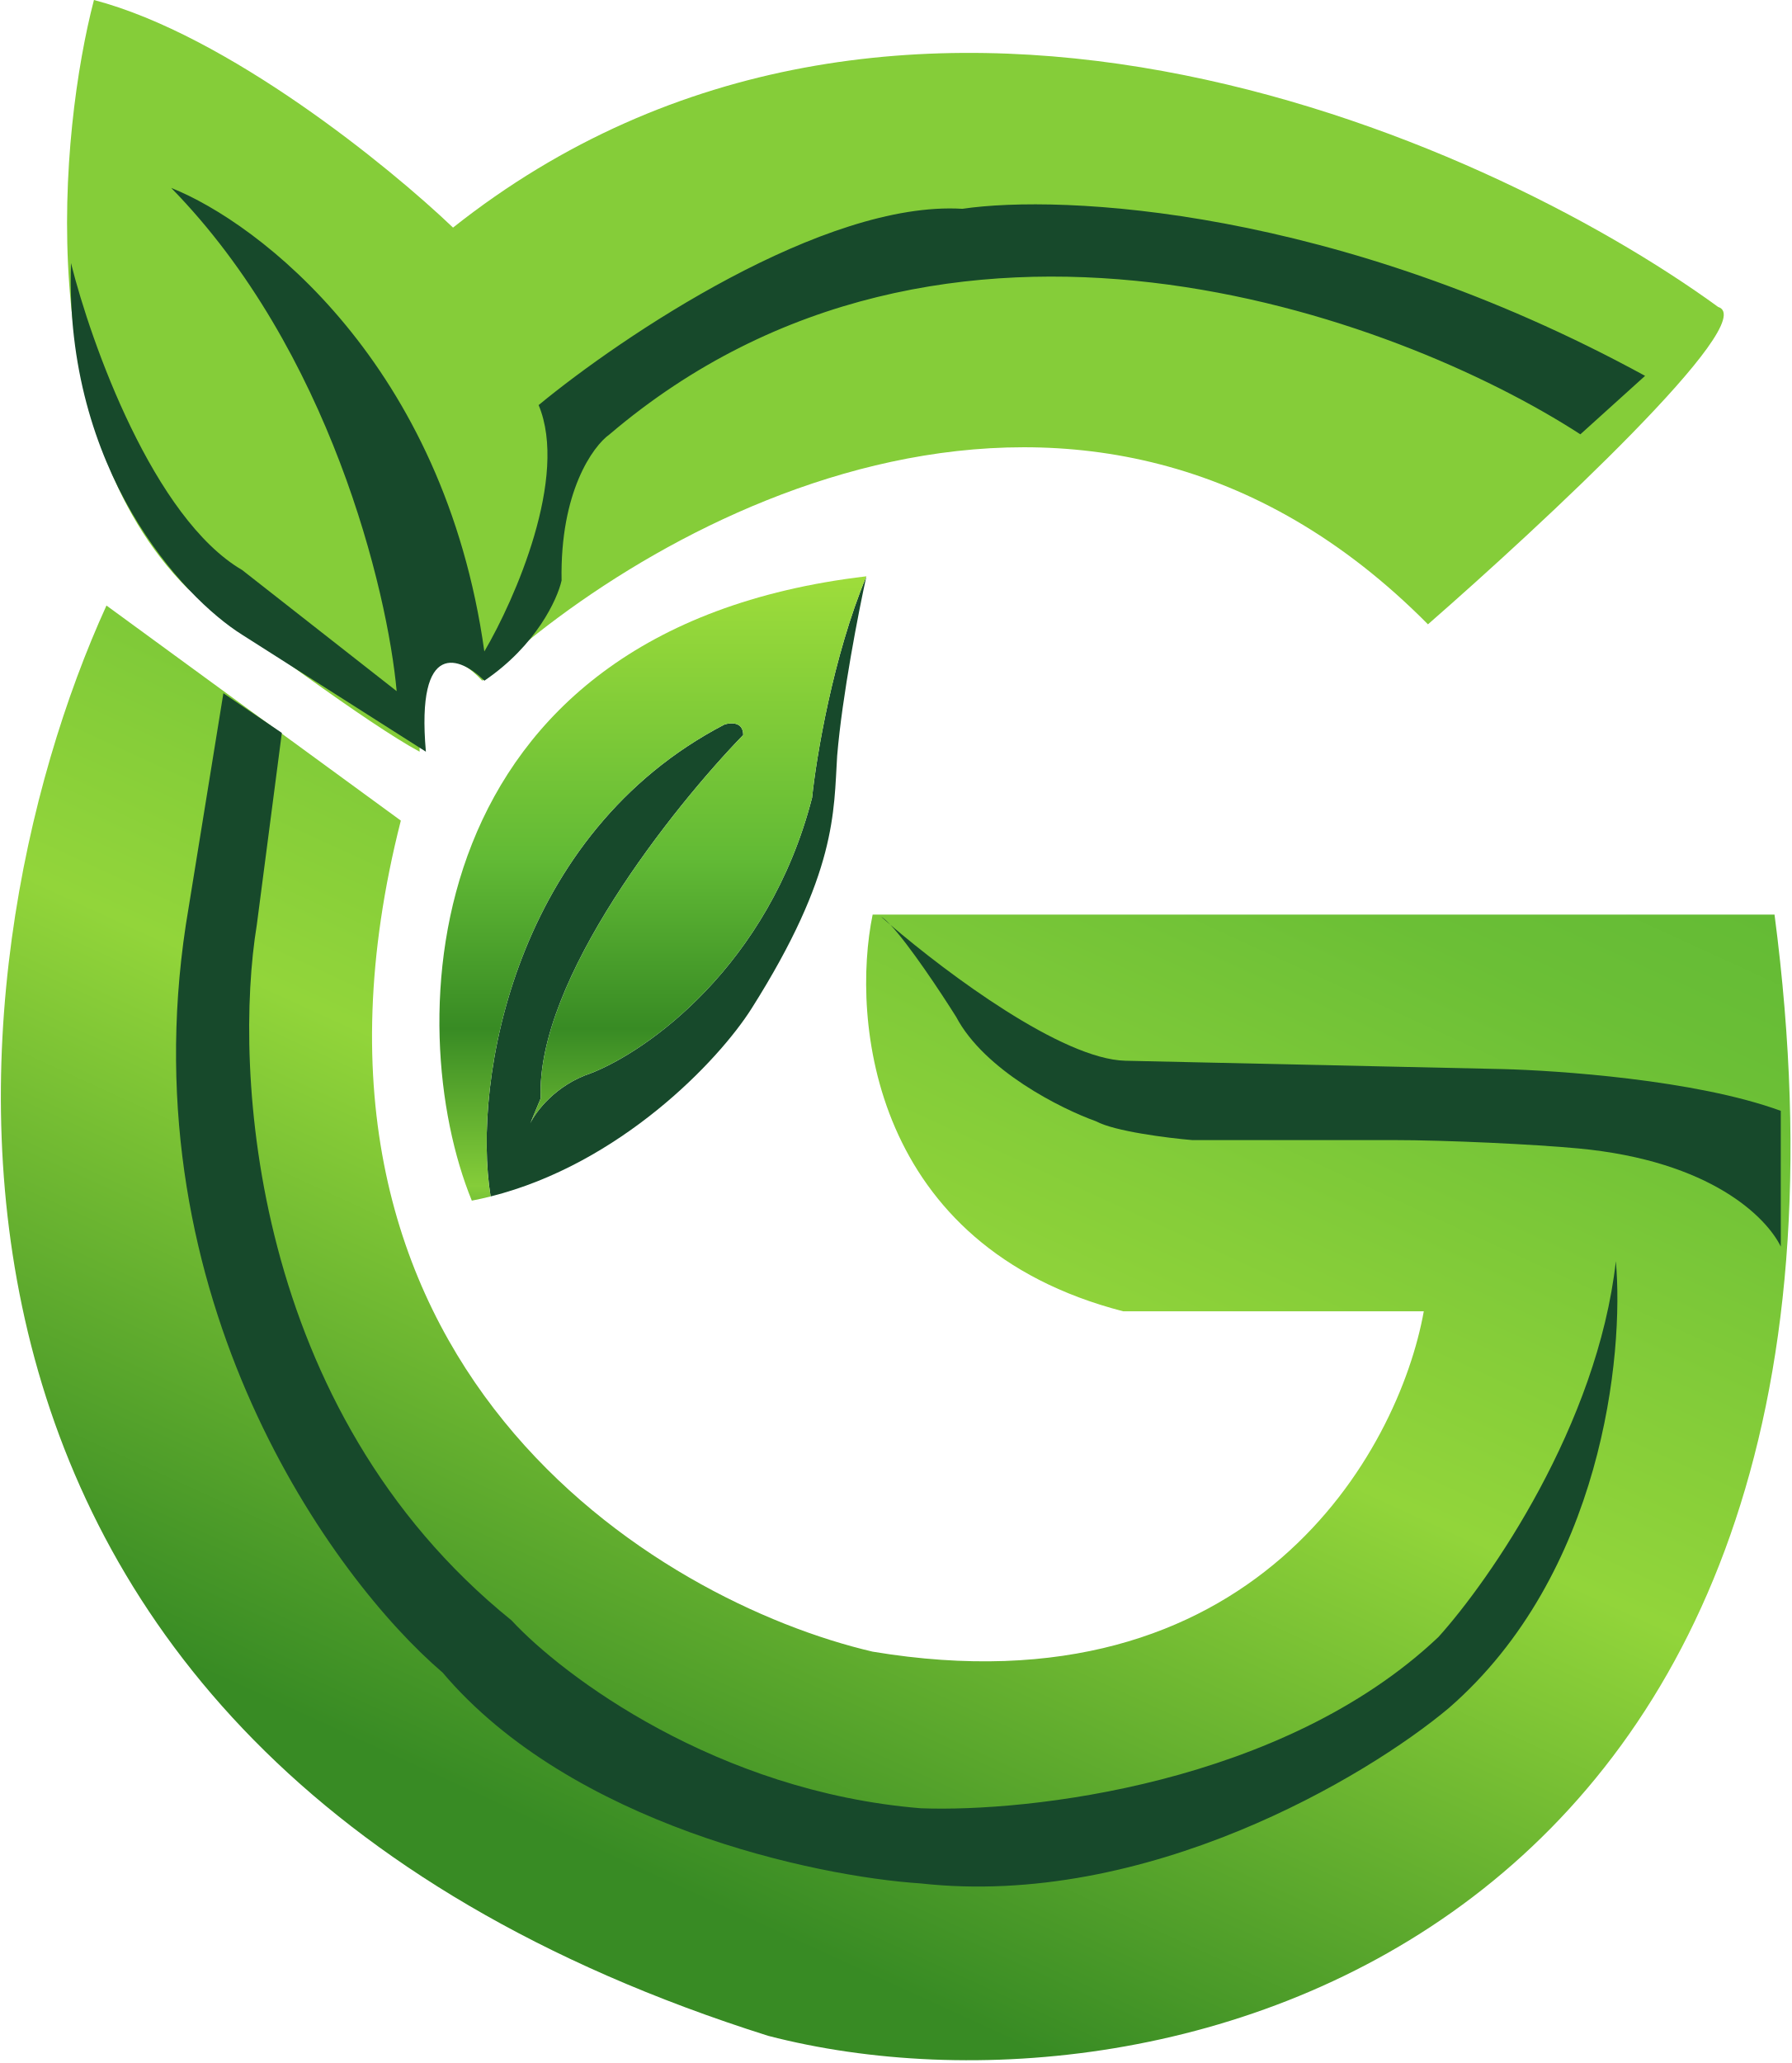
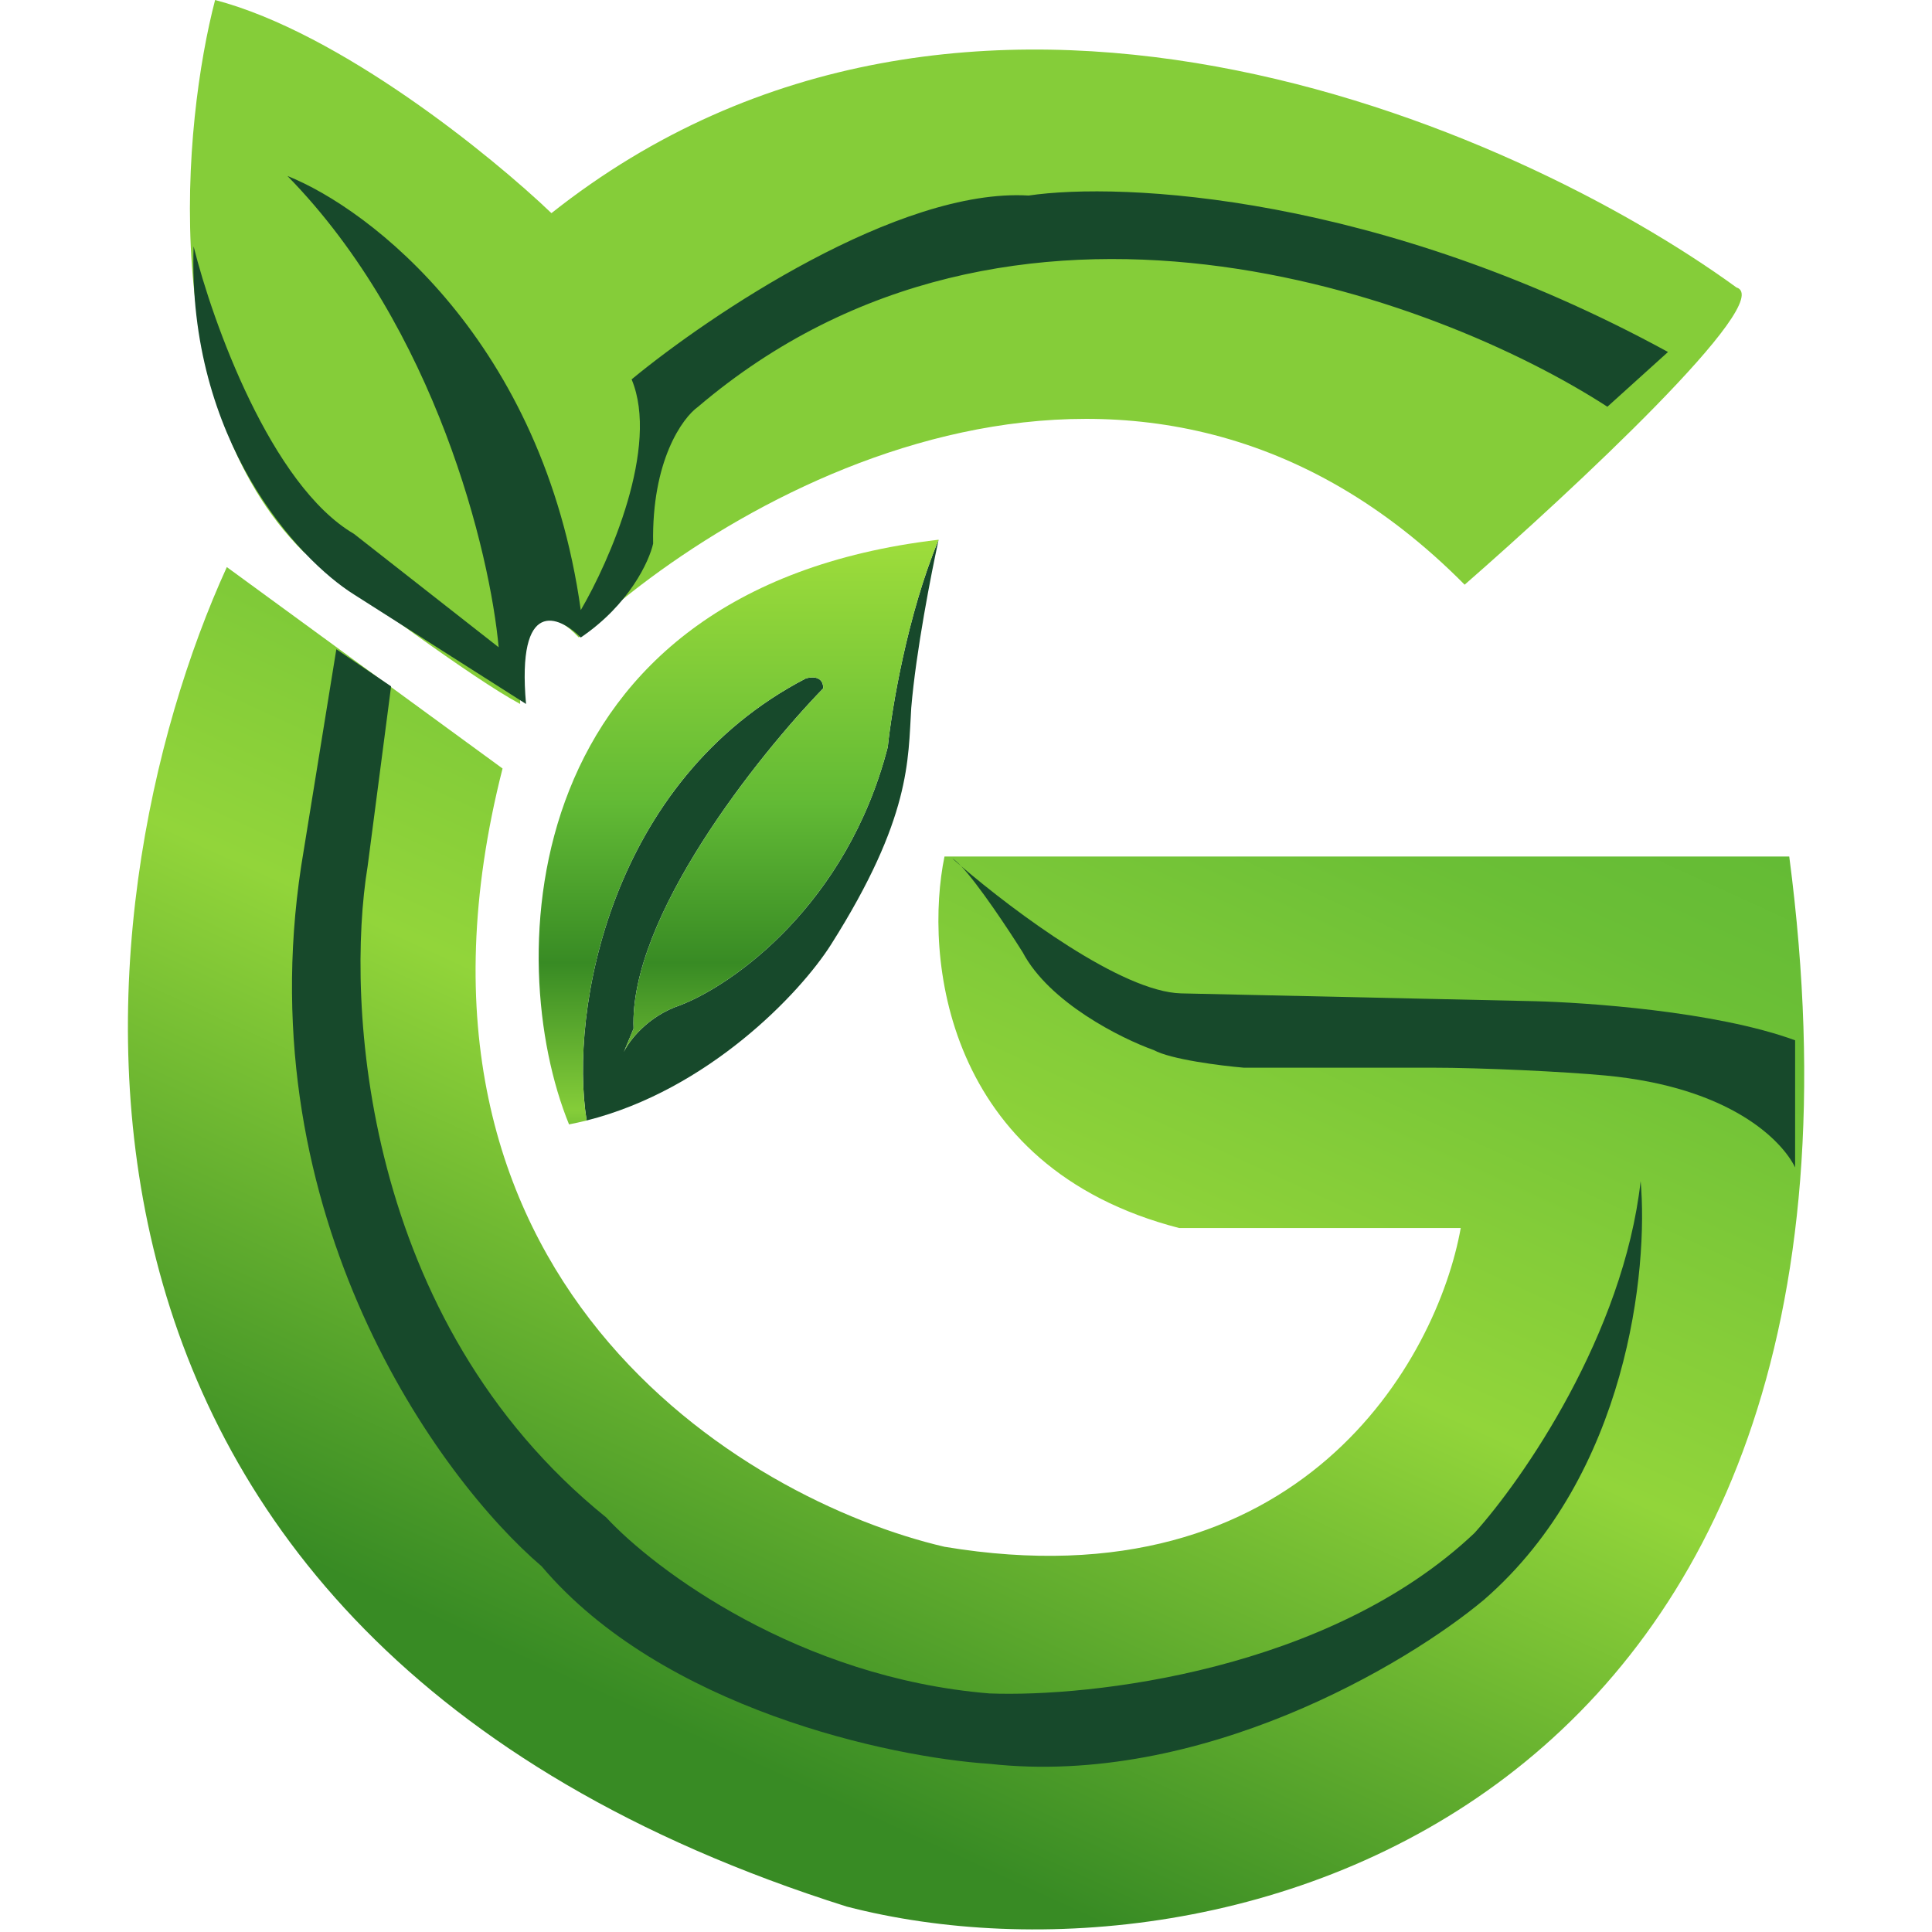
- <svg xmlns="http://www.w3.org/2000/svg" width="429" height="494" viewBox="0 0 429 494" fill="none">
+ <svg xmlns="http://www.w3.org/2000/svg" width="494" height="494" viewBox="0 0 429 494" fill="none">
  <path d="M184 487.5C-36.4 417.9 -13.501 230.5 25.499 145L96 196.5C62.8 326.9 157.5 383.5 209 395.5C300.2 410.7 335 347.5 341 314H269C208.6 298.4 203.833 244.167 209 219H425C457 463.4 280.5 512.5 184 487.5Z" fill="url(#paint0_linear_240_1995)" />
  <path d="M213.263 221.466C212.461 220.78 211.705 220.123 211 219.5C211.598 219.832 212.37 220.519 213.263 221.466C227.052 233.268 254.379 253.622 269.5 254L360 256C372.666 256.333 406 258.5 426.5 266V298.5C423.166 291.667 410 278 378 275C367.5 274.016 346.5 273 333.5 273H285.5C279.666 272.5 266.9 270.9 262.5 268.5C254.166 265.526 235.8 256.363 229 243.5C225.247 237.524 217.741 226.219 213.263 221.466Z" fill="#17492B" />
  <path d="M200.5 181C201.7 166.6 205.666 146.333 207.5 138C199.499 157.2 195.5 181.333 194.5 191C184.1 231.4 154.833 251.833 141.5 257C133.1 259.8 128.333 266.167 127 269L129.5 263C128.3 234.6 161.333 193.167 178 176C178 172.8 175 173 173.5 173.5C123.5 199.5 113 258.5 117.5 286.501C148.49 278.713 172.047 254.065 180 241.5C200.5 209.111 199.667 194.333 200.5 181Z" fill="#17492B" />
  <path d="M207.5 138C98.7 150.8 95.999 246 113 287.5C114.516 287.208 116.017 286.873 117.5 286.501C113 258.5 123.5 199.5 173.5 173.5C175 173 178 172.8 178 176C161.333 193.167 128.3 234.6 129.5 263L127 269C128.333 266.167 133.1 259.8 141.5 257C154.833 251.833 184.1 231.4 194.5 191C195.5 181.333 199.499 157.2 207.5 138Z" fill="url(#paint1_linear_240_1995)" />
  <path d="M67.501 175.5L53.501 166L44.501 221.5C30.901 311.1 79.834 378.167 106.001 400.5C136.801 436.9 195.167 449.333 220.501 451C274.501 457 327.334 425.5 347.001 409C383.801 377 389.001 324.333 387.001 302C382.601 341.2 356.834 378.333 344.501 392C307.301 427.2 246.334 434 220.501 433C171.701 429 134.834 401.333 122.501 388C60.101 337.6 55.834 256 61.501 221.5L67.501 175.5Z" fill="#17492B" />
  <path d="M108.5 54.5C214.5 -29.5 354.667 32.167 411.5 73.5C421.9 76.7 369.5 125.5 342 149.5C260 66.7 156.833 124 115.5 163C102.7 149.4 100.167 168.667 100.5 180C88.5 173.6 58.5 151.333 45 141C7.4 103.4 14.333 31.333 22.5 0C54.5 8.4 93.167 39.833 108.5 54.5Z" fill="#85CD39" />
  <path d="M41.001 45C79.001 83.8 92.834 141.5 95.001 165.5L58.001 136.5C36.801 124.1 21.834 82.333 17.001 63C15.401 112.6 43.667 143 58.001 152L102.001 180C99.601 152.8 110.334 157.333 116.001 163C128.401 154.6 133.501 143.5 134.501 139C134.101 117.8 142.001 106.833 146.001 104C226.401 35.6 334.501 75.5 378.501 104L394.001 90C320.001 49.6 254.167 46.5 230.501 50C197.301 48 149.001 80.5 129.001 97C136.201 114.2 123.334 143.5 116.001 156C106.401 87.2 62.001 53.333 41.001 45Z" fill="#17492B" />
  <defs>
    <linearGradient id="paint0_linear_240_1995" x1="285" y1="145" x2="126.625" y2="490.473" gradientUnits="userSpaceOnUse">
      <stop stop-color="#62BA35" />
      <stop offset="0.125" stop-color="#6BBF36" />
      <stop offset="0.34" stop-color="#85CD39" />
      <stop offset="0.46" stop-color="#92D53A" />
      <stop offset="0.87" stop-color="#388B24" />
    </linearGradient>
    <linearGradient id="paint1_linear_240_1995" x1="265.869" y1="138" x2="265.869" y2="298.5" gradientUnits="userSpaceOnUse">
      <stop stop-color="#9EDD3B" />
      <stop offset="0.42" stop-color="#62BA35" />
      <stop offset="0.675" stop-color="#388B24" />
      <stop offset="0.91" stop-color="#85CD39" />
      <stop offset="1" stop-color="#4DA32D" />
    </linearGradient>
  </defs>
</svg>
